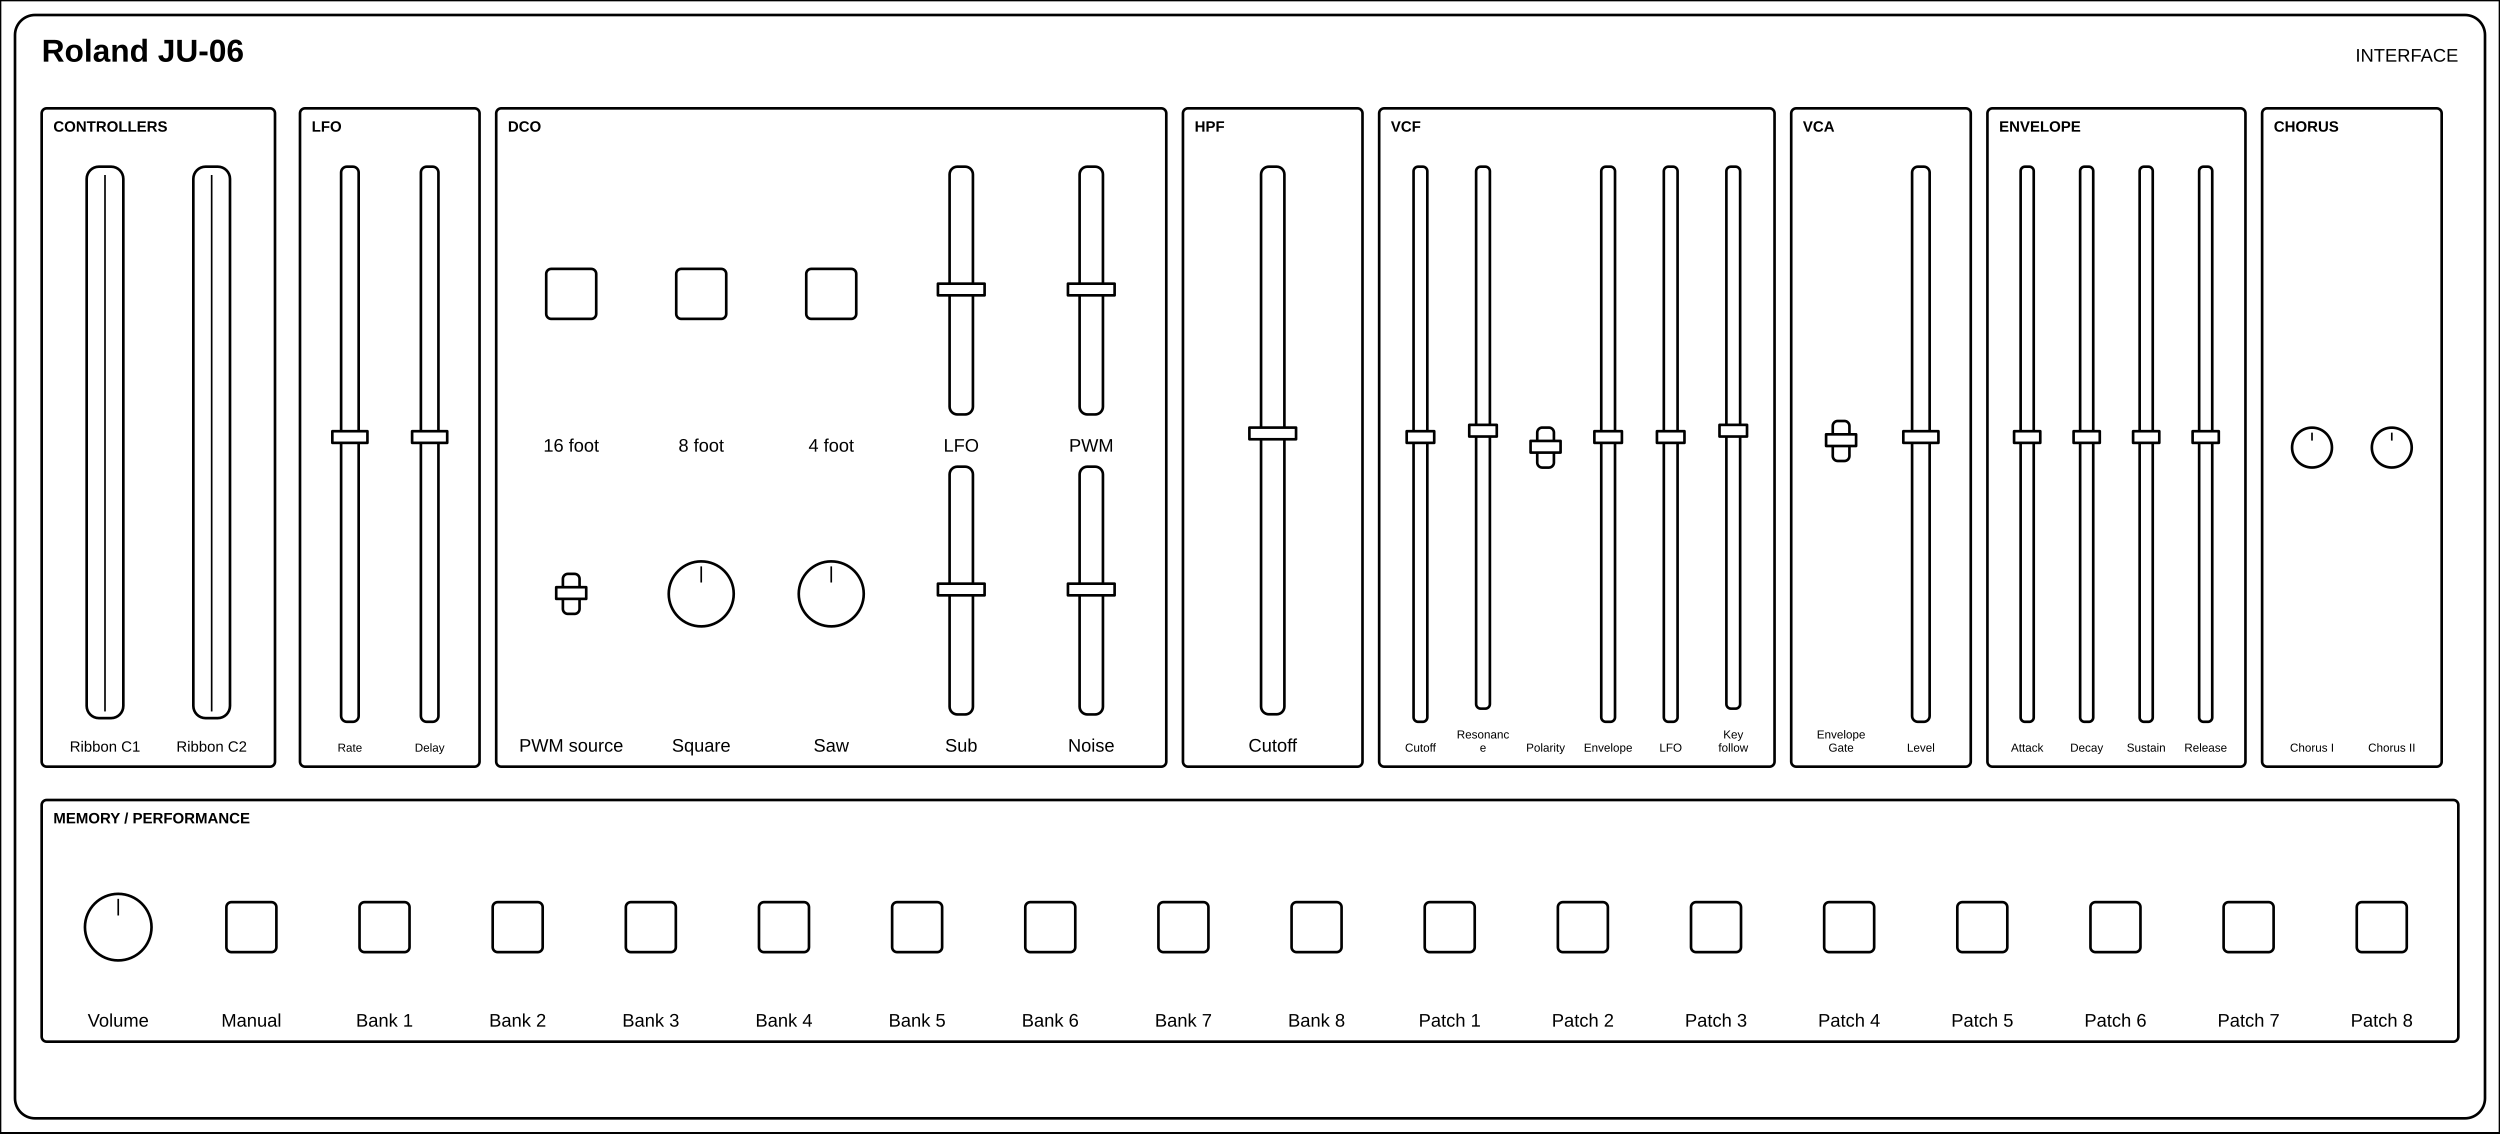
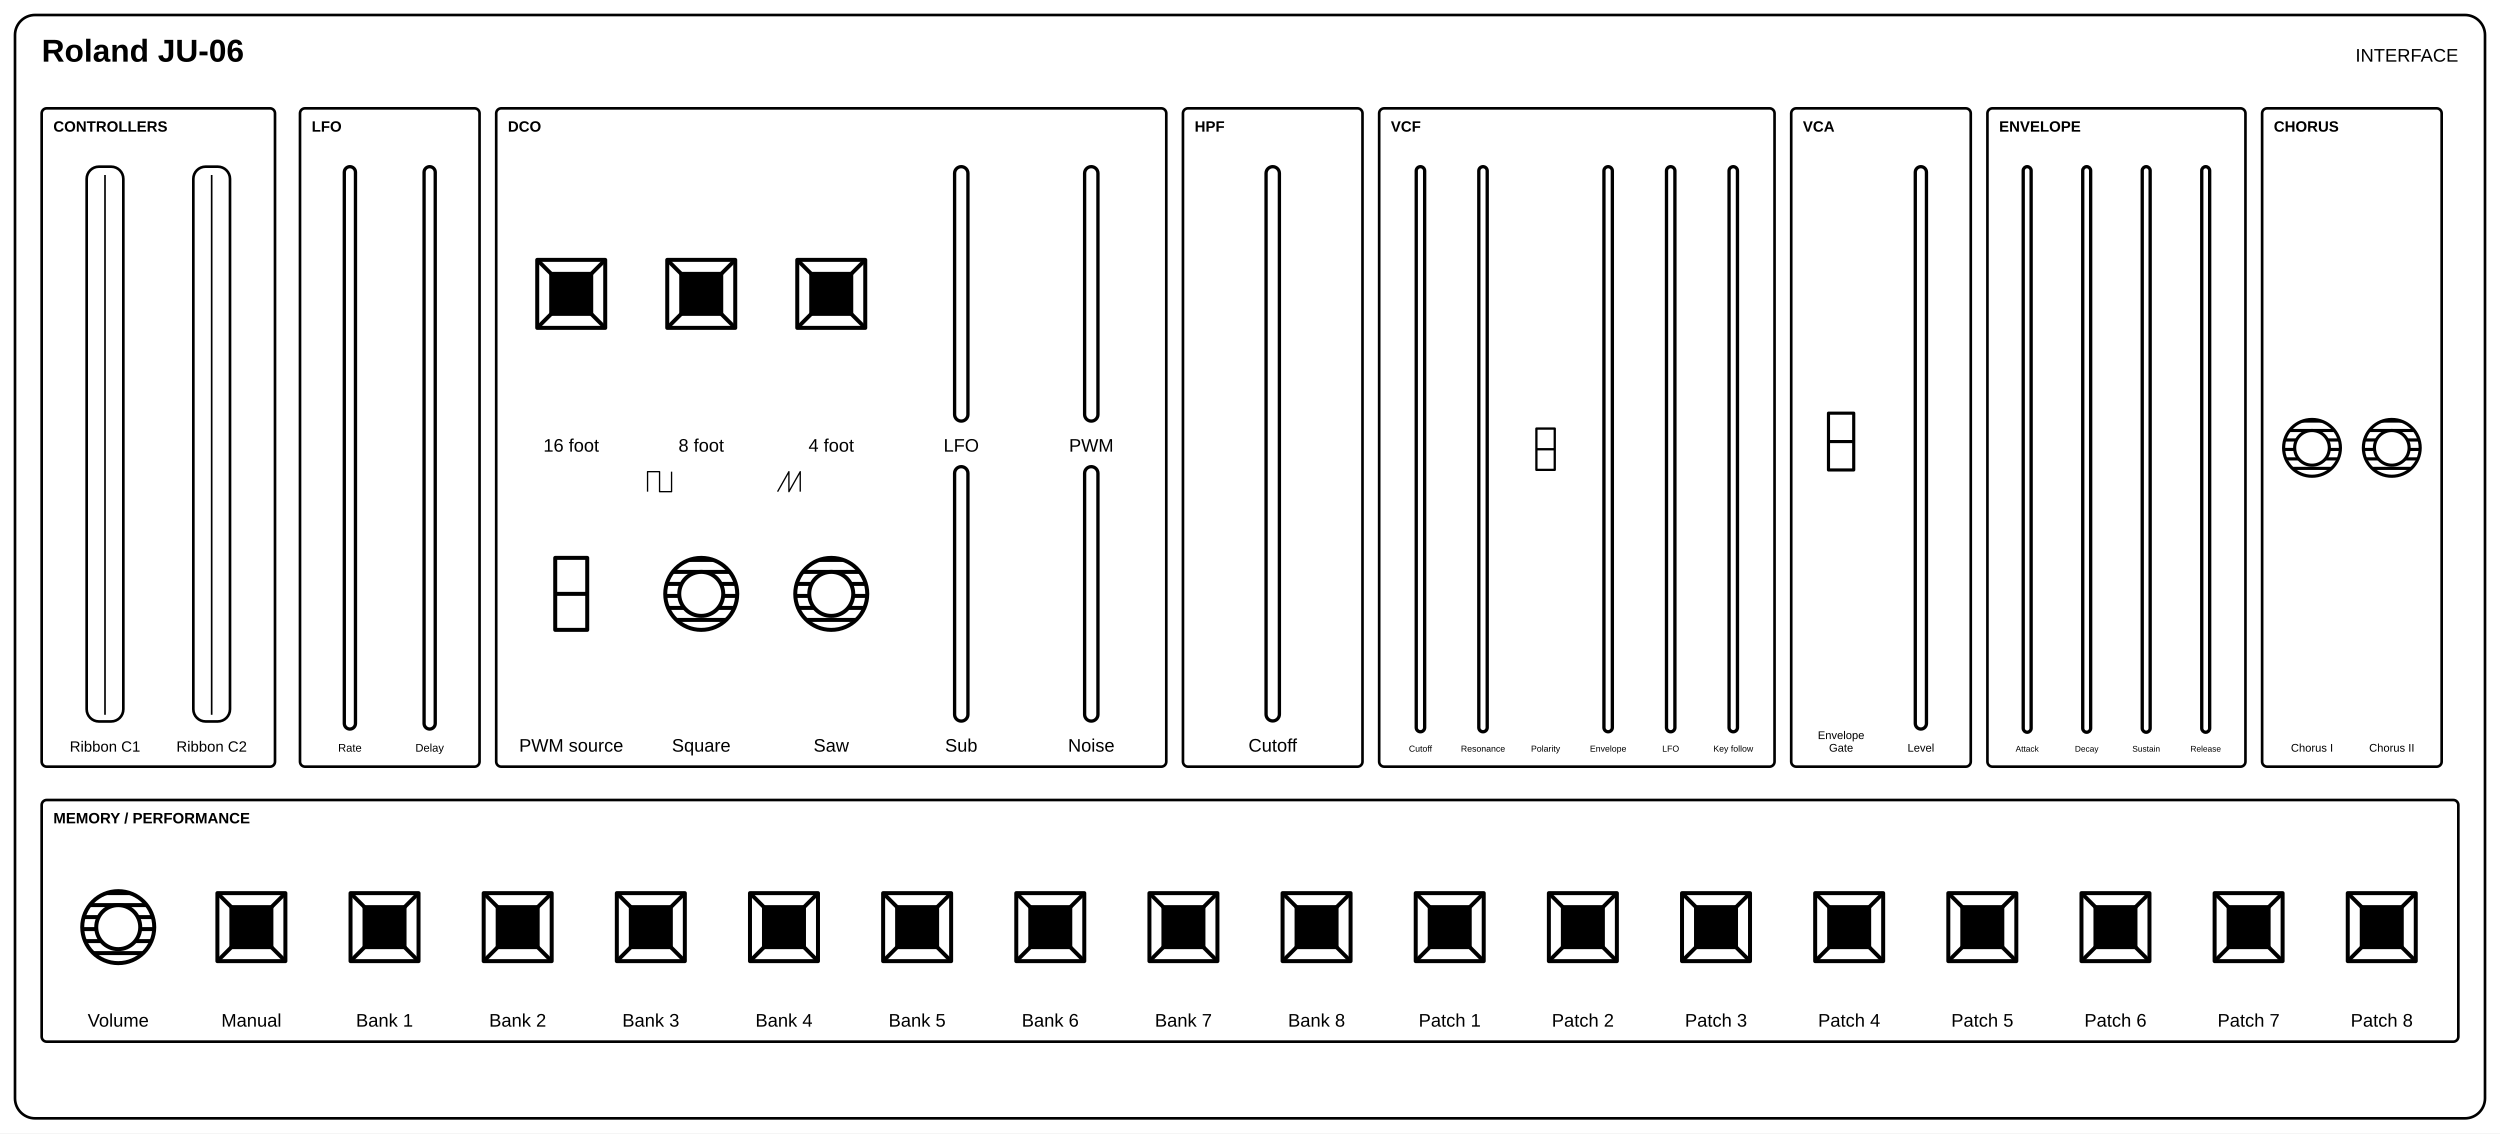
<svg xmlns="http://www.w3.org/2000/svg" viewBox="0 0 1500 680" role="img" aria-labelledby="title description">
+   <defs>
+     <pattern id="tactile-stripes" width="6" height="6" patternUnits="userSpaceOnUse">
+       <rect width="6" height="6" fill="#fff" />
+       <path d="M0 3H6" stroke="#000" stroke-width="2" />
+     </pattern>
+     <pattern id="tactile-dots" width="8" height="8" patternUnits="userSpaceOnUse">
+       <rect width="8" height="8" fill="#fff" />
+       <circle cx="2" cy="2" r="1.5" fill="#000" />
+       <circle cx="6" cy="6" r="1.5" fill="#000" />
+     </pattern>
+   </defs>
  <style>text{font-family:Arial,Helvetica,sans-serif;fill:#000;stroke:none}.line{fill:#fff;stroke:#000;stroke-width:1.6;stroke-linejoin:round;stroke-linecap:round}.thin{fill:none;stroke:#000;stroke-width:1;stroke-linejoin:round;stroke-linecap:round}</style>
-   <rect x="0" y="0" width="1500" height="680" class="line" fill="#fff" stroke="none" stroke-width="1.6" />
-   <rect x="9" y="9" width="1482" height="662" class="line" fill="#fff" stroke="#000" stroke-width="1.6" rx="12" />
+   <rect x="0" y="0" width="1500" height="680" fill="#fff" stroke="none" stroke-width="1.6" />
+   <rect x="9" y="9" width="1482" height="662" fill="#fff" stroke="#000" stroke-width="1.6" rx="12" />
  <text x="25" y="37" fill="#000" font-family="Arial,Helvetica,sans-serif" font-size="19" text-anchor="start" font-weight="bold">Roland JU-06</text>
  <text x="1475" y="37" fill="#000" font-family="Arial,Helvetica,sans-serif" font-size="11" text-anchor="end">INTERFACE</text>
-   <rect x="25" y="65" width="140" height="395" class="line" fill="#fff" stroke="#000" stroke-width="1.6" rx="3" />
+   <rect x="25" y="65" width="140" height="395" fill="#fff" stroke="#000" stroke-width="1.6" rx="3" />
  <text x="32" y="79" fill="#000" font-family="Arial,Helvetica,sans-serif" font-size="9" text-anchor="start" font-weight="bold">CONTROLLERS</text>
  <g id="controllers-ribbon-c1" data-kind="strip" aria-label="Ribbon C1">
-     <rect x="52" y="100" width="22" height="330.875" class="line" fill="#fff" stroke="#000" stroke-width="1.6" rx="7.333" />
-     <path d="M63 105L63 426.875" fill="none" stroke="#000" stroke-width="1" />
+     <rect x="52" y="100" width="22" height="332.875" fill="#fff" stroke="#000" stroke-width="1.6" rx="7.333" />
+     <path d="M63 105L63 428.875" fill="none" stroke="#000" stroke-width="1" />
    <text x="63" y="451" fill="#000" font-family="Arial,Helvetica,sans-serif" font-size="8.96" text-anchor="middle">Ribbon C1</text>
  </g>
  <g id="controllers-ribbon-c2" data-kind="strip" aria-label="Ribbon C2">
-     <rect x="116" y="100" width="22" height="330.875" class="line" fill="#fff" stroke="#000" stroke-width="1.6" rx="7.333" />
-     <path d="M127 105L127 426.875" fill="none" stroke="#000" stroke-width="1" />
+     <rect x="116" y="100" width="22" height="332.875" fill="#fff" stroke="#000" stroke-width="1.6" rx="7.333" />
+     <path d="M127 105L127 428.875" fill="none" stroke="#000" stroke-width="1" />
    <text x="127" y="451" fill="#000" font-family="Arial,Helvetica,sans-serif" font-size="8.96" text-anchor="middle">Ribbon C2</text>
  </g>
-   <rect x="180" y="65" width="107.727" height="395" class="line" fill="#fff" stroke="#000" stroke-width="1.6" rx="3" />
+   <rect x="180" y="65" width="107.727" height="395" fill="#fff" stroke="#000" stroke-width="1.6" rx="3" />
  <text x="187" y="79" fill="#000" font-family="Arial,Helvetica,sans-serif" font-size="9" text-anchor="start" font-weight="bold">LFO</text>
  <g id="lfo-rate" data-kind="fader" aria-label="Rate" data-control="lfo-rate-fader">
-     <rect x="204.667" y="100" width="10.53" height="333.09" class="line" fill="#fff" stroke="#000" stroke-width="1.6" rx="3.51" />
-     <rect x="199.402" y="258.723" width="21.06" height="7" class="line" fill="#000" stroke="#000" stroke-width="1.6" />
-     <text x="209.932" y="451" fill="#000" font-family="Arial,Helvetica,sans-serif" font-size="7" text-anchor="middle">Rate</text>
+     <rect data-symbol="fader" x="206.583" y="100.000" width="6.698" height="337.428" rx="3.349" fill="#fff" stroke="#000" stroke-width="2" />
+     <text x="209.932" y="451" fill="#000" font-family="Arial,Helvetica,sans-serif" font-size="6.701" text-anchor="middle">Rate</text>
  </g>
  <g id="lfo-delay" data-kind="fader" aria-label="Delay" data-control="lfo-delay-fader">
-     <rect x="252.53" y="100" width="10.53" height="333.09" class="line" fill="#fff" stroke="#000" stroke-width="1.6" rx="3.51" />
-     <rect x="247.265" y="258.723" width="21.06" height="7" class="line" fill="#000" stroke="#000" stroke-width="1.6" />
-     <text x="257.795" y="451" fill="#000" font-family="Arial,Helvetica,sans-serif" font-size="7" text-anchor="middle">Delay</text>
-   </g>
-   <rect x="297.727" y="65" width="402.045" height="395" class="line" fill="#fff" stroke="#000" stroke-width="1.6" rx="3" />
+     <rect data-symbol="fader" x="254.446" y="100.000" width="6.698" height="337.428" rx="3.349" fill="#fff" stroke="#000" stroke-width="2" />
+     <text x="257.795" y="451" fill="#000" font-family="Arial,Helvetica,sans-serif" font-size="6.701" text-anchor="middle">Delay</text>
+   </g>
+   <rect x="297.727" y="65" width="402.045" height="395" fill="#fff" stroke="#000" stroke-width="1.6" rx="3" />
  <text x="304.727" y="79" fill="#000" font-family="Arial,Helvetica,sans-serif" font-size="9" text-anchor="start" font-weight="bold">DCO</text>
  <g id="dco-16-foot" data-kind="button" aria-label="16 foot">
-     <rect x="327.732" y="161.329" width="30" height="30" class="line" fill="#fff" stroke="#000" stroke-width="1.6" rx="3" />
+     <svg data-symbol="button" x="318.732" y="152.329" width="48.000" height="48.000" viewBox="0 0 40 40">
+       <g fill="none" stroke="#000" stroke-width="2" stroke-linejoin="round">
+         <rect x="3" y="3" width="34" height="34" fill="#fff" />
+         <path d="M3 3L10 10M37 3L30 10M3 37L10 30M37 37L30 30" />
+         <rect x="10" y="10" width="20" height="20" fill="#000" />
+       </g>
+     </svg>
    <text x="342.732" y="271" fill="#000" font-family="Arial,Helvetica,sans-serif" font-size="10.921" text-anchor="middle">16 foot</text>
  </g>
  <g id="dco-8-foot" data-kind="button" aria-label="8 foot">
-     <rect x="405.741" y="161.329" width="30" height="30" class="line" fill="#fff" stroke="#000" stroke-width="1.6" rx="3" />
+     <svg data-symbol="button" x="396.741" y="152.329" width="48.000" height="48.000" viewBox="0 0 40 40">
+       <g fill="none" stroke="#000" stroke-width="2" stroke-linejoin="round">
+         <rect x="3" y="3" width="34" height="34" fill="#fff" />
+         <path d="M3 3L10 10M37 3L30 10M3 37L10 30M37 37L30 30" />
+         <rect x="10" y="10" width="20" height="20" fill="#000" />
+       </g>
+     </svg>
    <text x="420.741" y="271" fill="#000" font-family="Arial,Helvetica,sans-serif" font-size="10.921" text-anchor="middle">8 foot</text>
  </g>
  <g id="dco-4-foot" data-kind="button" aria-label="4 foot">
-     <rect x="483.75" y="161.329" width="30" height="30" class="line" fill="#fff" stroke="#000" stroke-width="1.6" rx="3" />
+     <svg data-symbol="button" x="474.750" y="152.329" width="48.000" height="48.000" viewBox="0 0 40 40">
+       <g fill="none" stroke="#000" stroke-width="2" stroke-linejoin="round">
+         <rect x="3" y="3" width="34" height="34" fill="#fff" />
+         <path d="M3 3L10 10M37 3L30 10M3 37L10 30M37 37L30 30" />
+         <rect x="10" y="10" width="20" height="20" fill="#000" />
+       </g>
+     </svg>
    <text x="498.75" y="271" fill="#000" font-family="Arial,Helvetica,sans-serif" font-size="10.921" text-anchor="middle">4 foot</text>
  </g>
  <g id="dco-lfo" data-kind="fader" aria-label="LFO" data-control="dco-lfo-fader">
-     <rect x="569.759" y="100" width="14" height="148.659" class="line" fill="#fff" stroke="#000" stroke-width="1.6" rx="4.667" />
-     <rect x="562.759" y="170.196" width="28" height="7" class="line" fill="#000" stroke="#000" stroke-width="1.6" />
+     <rect data-symbol="fader" x="572.759" y="100.000" width="8.000" height="152.659" rx="4.000" fill="#fff" stroke="#000" stroke-width="2" />
    <text x="576.759" y="271" fill="#000" font-family="Arial,Helvetica,sans-serif" font-size="10.921" text-anchor="middle">LFO</text>
  </g>
  <g id="dco-pwm" data-kind="fader" aria-label="PWM" data-control="dco-pwm-fader">
-     <rect x="647.768" y="100" width="14" height="148.659" class="line" fill="#fff" stroke="#000" stroke-width="1.6" rx="4.667" />
-     <rect x="640.768" y="170.196" width="28" height="7" class="line" fill="#000" stroke="#000" stroke-width="1.6" />
+     <rect data-symbol="fader" x="650.768" y="100.000" width="8.000" height="152.659" rx="4.000" fill="#fff" stroke="#000" stroke-width="2" />
    <text x="654.768" y="271" fill="#000" font-family="Arial,Helvetica,sans-serif" font-size="10.921" text-anchor="middle">PWM</text>
  </g>
  <g id="dco-pwm-source" data-kind="switch" aria-label="PWM source" data-control="dco-pwm-source-switch">
-     <rect x="337.732" y="344.329" width="10" height="24" class="line" fill="#fff" stroke="#000" stroke-width="1.6" rx="3" />
-     <rect x="333.732" y="352.329" width="18" height="7" class="line" fill="#fff" stroke="#000" stroke-width="1.6" />
+     <svg data-symbol="switch" x="318.732" y="332.329" width="48.000" height="48.000" viewBox="0 0 40 40">
+       <g fill="none" stroke="#000" stroke-width="2" stroke-linejoin="round">
+         <rect x="12" y="2" width="16" height="36" fill="#fff" />
+         <path d="M12 20H28" />
+       </g>
+     </svg>
    <text x="342.732" y="451" fill="#000" font-family="Arial,Helvetica,sans-serif" font-size="10.921" text-anchor="middle">PWM source</text>
  </g>
  <g id="dco-square" data-kind="knob" aria-label="Square">
-     <circle cx="420.741" cy="356.329" r="19.502" class="line" fill="#fff" stroke="#000" stroke-width="1.6" />
-     <path d="M420.741 339.827L420.741 349.504" fill="none" stroke="#000" stroke-width="1" />
+     <svg data-symbol="knob" x="396.741" y="332.329" width="48.000" height="48.000" viewBox="0 0 40 40">
+       <g fill="none" stroke="#000" stroke-width="2" stroke-linejoin="round">
+         <circle cx="20" cy="20" r="18" fill="url(#tactile-stripes)" />
+         <circle cx="20" cy="20" r="11" fill="#fff" />
+       </g>
+     </svg>
    <text x="420.741" y="451" fill="#000" font-family="Arial,Helvetica,sans-serif" font-size="10.921" text-anchor="middle">Square</text>
+     <svg data-symbol="wave-square" x="387.736" y="281.000" width="16.000" height="16.000" viewBox="0 0 40 40">
+       <g fill="none" stroke="#000" stroke-width="2" stroke-linejoin="round">
+         <path d="M2 35V5H20V35H38V5" />
+       </g>
+     </svg>
  </g>
  <g id="dco-saw" data-kind="knob" aria-label="Saw">
-     <circle cx="498.75" cy="356.329" r="19.502" class="line" fill="#fff" stroke="#000" stroke-width="1.6" />
-     <path d="M498.75 339.827L498.75 349.504" fill="none" stroke="#000" stroke-width="1" />
+     <svg data-symbol="knob" x="474.750" y="332.329" width="48.000" height="48.000" viewBox="0 0 40 40">
+       <g fill="none" stroke="#000" stroke-width="2" stroke-linejoin="round">
+         <circle cx="20" cy="20" r="18" fill="url(#tactile-stripes)" />
+         <circle cx="20" cy="20" r="11" fill="#fff" />
+       </g>
+     </svg>
    <text x="498.75" y="451" fill="#000" font-family="Arial,Helvetica,sans-serif" font-size="10.921" text-anchor="middle">Saw</text>
+     <svg data-symbol="wave-saw" x="465.745" y="281.000" width="16.000" height="16.000" viewBox="0 0 40 40">
+       <g fill="none" stroke="#000" stroke-width="2" stroke-linejoin="round">
+         <path d="M2 35L19 5V35L36 5V35" />
+       </g>
+     </svg>
  </g>
  <g id="dco-sub" data-kind="fader" aria-label="Sub" data-control="dco-sub-fader">
-     <rect x="569.759" y="280" width="14" height="148.659" class="line" fill="#fff" stroke="#000" stroke-width="1.6" rx="4.667" />
-     <rect x="562.759" y="350.196" width="28" height="7" class="line" fill="#000" stroke="#000" stroke-width="1.6" />
+     <rect data-symbol="fader" x="572.759" y="280.000" width="8.000" height="152.659" rx="4.000" fill="#fff" stroke="#000" stroke-width="2" />
    <text x="576.759" y="451" fill="#000" font-family="Arial,Helvetica,sans-serif" font-size="10.921" text-anchor="middle">Sub</text>
  </g>
  <g id="dco-noise" data-kind="fader" aria-label="Noise" data-control="dco-noise-fader">
-     <rect x="647.768" y="280" width="14" height="148.659" class="line" fill="#fff" stroke="#000" stroke-width="1.6" rx="4.667" />
-     <rect x="640.768" y="350.196" width="28" height="7" class="line" fill="#000" stroke="#000" stroke-width="1.6" />
+     <rect data-symbol="fader" x="650.768" y="280.000" width="8.000" height="152.659" rx="4.000" fill="#fff" stroke="#000" stroke-width="2" />
    <text x="654.768" y="451" fill="#000" font-family="Arial,Helvetica,sans-serif" font-size="10.921" text-anchor="middle">Noise</text>
  </g>
-   <rect x="709.773" y="65" width="107.727" height="395" class="line" fill="#fff" stroke="#000" stroke-width="1.6" rx="3" />
+   <rect x="709.773" y="65" width="107.727" height="395" fill="#fff" stroke="#000" stroke-width="1.6" rx="3" />
  <text x="716.773" y="79" fill="#000" font-family="Arial,Helvetica,sans-serif" font-size="9" text-anchor="start" font-weight="bold">HPF</text>
  <g id="hpf-cutoff" data-kind="fader" aria-label="Cutoff" data-control="hpf-cutoff-fader">
-     <rect x="756.636" y="100" width="14" height="328.57" class="line" fill="#fff" stroke="#000" stroke-width="1.6" rx="4.667" />
-     <rect x="749.636" y="256.554" width="28" height="7" class="line" fill="#000" stroke="#000" stroke-width="1.6" />
+     <rect data-symbol="fader" x="759.636" y="100.000" width="8.000" height="332.570" rx="4.000" fill="#fff" stroke="#000" stroke-width="2" />
    <text x="763.636" y="451" fill="#000" font-family="Arial,Helvetica,sans-serif" font-size="11" text-anchor="middle">Cutoff</text>
  </g>
-   <rect x="827.5" y="65" width="237.227" height="395" class="line" fill="#fff" stroke="#000" stroke-width="1.6" rx="3" />
+   <rect x="827.5" y="65" width="237.227" height="395" fill="#fff" stroke="#000" stroke-width="1.6" rx="3" />
  <text x="834.5" y="79" fill="#000" font-family="Arial,Helvetica,sans-serif" font-size="9" text-anchor="start" font-weight="bold">VCF</text>
  <g id="vcf-cutoff" data-kind="fader" aria-label="Cutoff" data-control="vcf-cutoff-fader">
-     <rect x="848.14" y="100" width="8.258" height="333.09" class="line" fill="#fff" stroke="#000" stroke-width="1.6" rx="2.753" />
-     <rect x="844.011" y="258.723" width="16.517" height="7" class="line" fill="#000" stroke="#000" stroke-width="1.6" />
-     <text x="852.269" y="451" fill="#000" font-family="Arial,Helvetica,sans-serif" font-size="7" text-anchor="middle">Cutoff</text>
+     <rect data-symbol="fader" x="849.746" y="100.000" width="5.046" height="339.062" rx="2.523" fill="#fff" stroke="#000" stroke-width="2" />
+     <text x="852.269" y="451" fill="#000" font-family="Arial,Helvetica,sans-serif" font-size="5.255" text-anchor="middle">Cutoff</text>
  </g>
  <g id="vcf-resonance" data-kind="fader" aria-label="Resonance" data-control="vcf-resonance-fader">
-     <rect x="885.678" y="100" width="8.258" height="325.18" class="line" fill="#fff" stroke="#000" stroke-width="1.6" rx="2.753" />
-     <rect x="881.548" y="254.926" width="16.517" height="7" class="line" fill="#000" stroke="#000" stroke-width="1.6" />
-     <text x="889.807" y="443.09" fill="#000" font-family="Arial,Helvetica,sans-serif" font-size="7" text-anchor="middle">Resonanc</text>
-     <text x="889.807" y="451" fill="#000" font-family="Arial,Helvetica,sans-serif" font-size="7" text-anchor="middle">e</text>
+     <rect data-symbol="fader" x="887.284" y="100.000" width="5.046" height="339.062" rx="2.523" fill="#fff" stroke="#000" stroke-width="2" />
+     <text x="889.807" y="451" fill="#000" font-family="Arial,Helvetica,sans-serif" font-size="5.255" text-anchor="middle">Resonance</text>
  </g>
  <g id="vcf-polarity" data-kind="switch" aria-label="Polarity" data-control="vcf-polarity-switch">
-     <rect x="922.345" y="256.545" width="10" height="24" class="line" fill="#fff" stroke="#000" stroke-width="1.6" rx="3" />
-     <rect x="918.345" y="264.545" width="18" height="7" class="line" fill="#fff" stroke="#000" stroke-width="1.6" />
-     <text x="927.345" y="451" fill="#000" font-family="Arial,Helvetica,sans-serif" font-size="7" text-anchor="middle">Polarity</text>
+     <svg data-symbol="switch" x="913.576" y="255.762" width="27.538" height="27.538" viewBox="0 0 40 40">
+       <g fill="none" stroke="#000" stroke-width="2" stroke-linejoin="round">
+         <rect x="12" y="2" width="16" height="36" fill="#fff" />
+         <path d="M12 20H28" />
+       </g>
+     </svg>
+     <text x="927.345" y="451" fill="#000" font-family="Arial,Helvetica,sans-serif" font-size="5.255" text-anchor="middle">Polarity</text>
  </g>
  <g id="vcf-envelope" data-kind="fader" aria-label="Envelope" data-control="vcf-envelope-fader">
-     <rect x="960.753" y="100" width="8.258" height="333.09" class="line" fill="#fff" stroke="#000" stroke-width="1.6" rx="2.753" />
-     <rect x="956.624" y="258.723" width="16.517" height="7" class="line" fill="#000" stroke="#000" stroke-width="1.6" />
-     <text x="964.883" y="451" fill="#000" font-family="Arial,Helvetica,sans-serif" font-size="7" text-anchor="middle">Envelope</text>
+     <rect data-symbol="fader" x="962.360" y="100.000" width="5.046" height="339.062" rx="2.523" fill="#fff" stroke="#000" stroke-width="2" />
+     <text x="964.883" y="451" fill="#000" font-family="Arial,Helvetica,sans-serif" font-size="5.255" text-anchor="middle">Envelope</text>
  </g>
  <g id="vcf-lfo" data-kind="fader" aria-label="LFO" data-control="vcf-lfo-fader">
-     <rect x="998.291" y="100" width="8.258" height="333.09" class="line" fill="#fff" stroke="#000" stroke-width="1.6" rx="2.753" />
-     <rect x="994.162" y="258.723" width="16.517" height="7" class="line" fill="#000" stroke="#000" stroke-width="1.6" />
-     <text x="1002.42" y="451" fill="#000" font-family="Arial,Helvetica,sans-serif" font-size="7" text-anchor="middle">LFO</text>
+     <rect data-symbol="fader" x="999.897" y="100.000" width="5.046" height="339.062" rx="2.523" fill="#fff" stroke="#000" stroke-width="2" />
+     <text x="1002.42" y="451" fill="#000" font-family="Arial,Helvetica,sans-serif" font-size="5.255" text-anchor="middle">LFO</text>
  </g>
  <g id="vcf-key-follow" data-kind="fader" aria-label="Key follow" data-control="vcf-key-follow-fader">
-     <rect x="1035.829" y="100" width="8.258" height="325.18" class="line" fill="#fff" stroke="#000" stroke-width="1.6" rx="2.753" />
-     <rect x="1031.7" y="254.926" width="16.517" height="7" class="line" fill="#000" stroke="#000" stroke-width="1.6" />
-     <text x="1039.958" y="443.09" fill="#000" font-family="Arial,Helvetica,sans-serif" font-size="7" text-anchor="middle">Key</text>
-     <text x="1039.958" y="451" fill="#000" font-family="Arial,Helvetica,sans-serif" font-size="7" text-anchor="middle">follow</text>
-   </g>
-   <rect x="1074.727" y="65" width="107.727" height="395" class="line" fill="#fff" stroke="#000" stroke-width="1.6" rx="3" />
+     <rect data-symbol="fader" x="1037.435" y="100.000" width="5.046" height="339.062" rx="2.523" fill="#fff" stroke="#000" stroke-width="2" />
+     <text x="1039.958" y="451" fill="#000" font-family="Arial,Helvetica,sans-serif" font-size="5.255" text-anchor="middle">Key follow</text>
+   </g>
+   <rect x="1074.727" y="65" width="107.727" height="395" fill="#fff" stroke="#000" stroke-width="1.6" rx="3" />
  <text x="1081.727" y="79" fill="#000" font-family="Arial,Helvetica,sans-serif" font-size="9" text-anchor="start" font-weight="bold">VCA</text>
  <g id="vca-envelope-gate" data-kind="switch" aria-label="Envelope Gate" data-control="vca-envelope-gate-switch">
-     <rect x="1099.659" y="252.59" width="10" height="24" class="line" fill="#fff" stroke="#000" stroke-width="1.6" rx="3" />
-     <rect x="1095.659" y="260.59" width="18" height="7" class="line" fill="#fff" stroke="#000" stroke-width="1.6" />
-     <text x="1104.659" y="443.09" fill="#000" font-family="Arial,Helvetica,sans-serif" font-size="7" text-anchor="middle">Envelope</text>
-     <text x="1104.659" y="451" fill="#000" font-family="Arial,Helvetica,sans-serif" font-size="7" text-anchor="middle">Gate</text>
+     <svg data-symbol="switch" x="1085.727" y="245.996" width="37.864" height="37.864" viewBox="0 0 40 40">
+       <g fill="none" stroke="#000" stroke-width="2" stroke-linejoin="round">
+         <rect x="12" y="2" width="16" height="36" fill="#fff" />
+         <path d="M12 20H28" />
+       </g>
+     </svg>
+     <text x="1104.659" y="443.428" fill="#000" font-family="Arial,Helvetica,sans-serif" font-size="6.701" text-anchor="middle">Envelope</text>
+     <text x="1104.659" y="451" fill="#000" font-family="Arial,Helvetica,sans-serif" font-size="6.701" text-anchor="middle">Gate</text>
  </g>
  <g id="vca-level" data-kind="fader" aria-label="Level" data-control="vca-level-fader">
-     <rect x="1147.258" y="100" width="10.53" height="333.09" class="line" fill="#fff" stroke="#000" stroke-width="1.6" rx="3.51" />
-     <rect x="1141.993" y="258.723" width="21.06" height="7" class="line" fill="#000" stroke="#000" stroke-width="1.6" />
-     <text x="1152.523" y="451" fill="#000" font-family="Arial,Helvetica,sans-serif" font-size="7" text-anchor="middle">Level</text>
-   </g>
-   <rect x="1192.455" y="65" width="154.818" height="395" class="line" fill="#fff" stroke="#000" stroke-width="1.6" rx="3" />
+     <rect data-symbol="fader" x="1149.174" y="100.000" width="6.698" height="337.428" rx="3.349" fill="#fff" stroke="#000" stroke-width="2" />
+     <text x="1152.523" y="451" fill="#000" font-family="Arial,Helvetica,sans-serif" font-size="6.701" text-anchor="middle">Level</text>
+   </g>
+   <rect x="1192.455" y="65" width="154.818" height="395" fill="#fff" stroke="#000" stroke-width="1.6" rx="3" />
  <text x="1199.455" y="79" fill="#000" font-family="Arial,Helvetica,sans-serif" font-size="9" text-anchor="start" font-weight="bold">ENVELOPE</text>
  <g id="envelope-attack" data-kind="fader" aria-label="Attack" data-control="envelope-attack-fader">
-     <rect x="1212.379" y="100" width="7.855" height="333.09" class="line" fill="#fff" stroke="#000" stroke-width="1.6" rx="2.618" />
-     <rect x="1208.452" y="258.723" width="15.71" height="7" class="line" fill="#000" stroke="#000" stroke-width="1.6" />
-     <text x="1216.307" y="451" fill="#000" font-family="Arial,Helvetica,sans-serif" font-size="7" text-anchor="middle">Attack</text>
+     <rect data-symbol="fader" x="1213.930" y="100.000" width="4.753" height="339.350" rx="2.376" fill="#fff" stroke="#000" stroke-width="2" />
+     <text x="1216.307" y="451" fill="#000" font-family="Arial,Helvetica,sans-serif" font-size="5" text-anchor="middle">Attack</text>
  </g>
  <g id="envelope-decay" data-kind="fader" aria-label="Decay" data-control="envelope-decay-fader">
-     <rect x="1248.084" y="100" width="7.855" height="333.09" class="line" fill="#fff" stroke="#000" stroke-width="1.6" rx="2.618" />
-     <rect x="1244.156" y="258.723" width="15.71" height="7" class="line" fill="#000" stroke="#000" stroke-width="1.6" />
-     <text x="1252.011" y="451" fill="#000" font-family="Arial,Helvetica,sans-serif" font-size="7" text-anchor="middle">Decay</text>
+     <rect data-symbol="fader" x="1249.635" y="100.000" width="4.753" height="339.350" rx="2.376" fill="#fff" stroke="#000" stroke-width="2" />
+     <text x="1252.011" y="451" fill="#000" font-family="Arial,Helvetica,sans-serif" font-size="5" text-anchor="middle">Decay</text>
  </g>
  <g id="envelope-sustain" data-kind="fader" aria-label="Sustain" data-control="envelope-sustain-fader">
-     <rect x="1283.788" y="100" width="7.855" height="333.09" class="line" fill="#fff" stroke="#000" stroke-width="1.6" rx="2.618" />
-     <rect x="1279.861" y="258.723" width="15.71" height="7" class="line" fill="#000" stroke="#000" stroke-width="1.6" />
-     <text x="1287.716" y="451" fill="#000" font-family="Arial,Helvetica,sans-serif" font-size="7" text-anchor="middle">Sustain</text>
+     <rect data-symbol="fader" x="1285.340" y="100.000" width="4.753" height="339.350" rx="2.376" fill="#fff" stroke="#000" stroke-width="2" />
+     <text x="1287.716" y="451" fill="#000" font-family="Arial,Helvetica,sans-serif" font-size="5" text-anchor="middle">Sustain</text>
  </g>
  <g id="envelope-release" data-kind="fader" aria-label="Release" data-control="envelope-release-fader">
-     <rect x="1319.493" y="100" width="7.855" height="333.09" class="line" fill="#fff" stroke="#000" stroke-width="1.6" rx="2.618" />
-     <rect x="1315.565" y="258.723" width="15.71" height="7" class="line" fill="#000" stroke="#000" stroke-width="1.6" />
-     <text x="1323.42" y="451" fill="#000" font-family="Arial,Helvetica,sans-serif" font-size="7" text-anchor="middle">Release</text>
-   </g>
-   <rect x="1357.273" y="65" width="107.727" height="395" class="line" fill="#fff" stroke="#000" stroke-width="1.6" rx="3" />
+     <rect data-symbol="fader" x="1321.044" y="100.000" width="4.753" height="339.350" rx="2.376" fill="#fff" stroke="#000" stroke-width="2" />
+     <text x="1323.42" y="451" fill="#000" font-family="Arial,Helvetica,sans-serif" font-size="5" text-anchor="middle">Release</text>
+   </g>
+   <rect x="1357.273" y="65" width="107.727" height="395" fill="#fff" stroke="#000" stroke-width="1.6" rx="3" />
  <text x="1364.273" y="79" fill="#000" font-family="Arial,Helvetica,sans-serif" font-size="9" text-anchor="start" font-weight="bold">CHORUS</text>
  <g id="chorus-chorus-i" data-kind="knob" aria-label="Chorus I">
-     <circle cx="1387.205" cy="268.545" r="11.966" class="line" fill="#fff" stroke="#000" stroke-width="1.6" />
-     <path d="M1387.205 259.579L1387.205 264.357" fill="none" stroke="#000" stroke-width="1" />
-     <text x="1387.205" y="451" fill="#000" font-family="Arial,Helvetica,sans-serif" font-size="7" text-anchor="middle">Chorus I</text>
+     <svg data-symbol="knob" x="1368.273" y="249.782" width="37.864" height="37.864" viewBox="0 0 40 40">
+       <g fill="none" stroke="#000" stroke-width="2" stroke-linejoin="round">
+         <circle cx="20" cy="20" r="18" fill="url(#tactile-stripes)" />
+         <circle cx="20" cy="20" r="11" fill="#fff" />
+       </g>
+     </svg>
+     <text x="1387.205" y="451" fill="#000" font-family="Arial,Helvetica,sans-serif" font-size="6.701" text-anchor="middle">Chorus I</text>
  </g>
  <g id="chorus-chorus-ii" data-kind="knob" aria-label="Chorus II">
-     <circle cx="1435.068" cy="268.545" r="11.966" class="line" fill="#fff" stroke="#000" stroke-width="1.6" />
-     <path d="M1435.068 259.579L1435.068 264.357" fill="none" stroke="#000" stroke-width="1" />
-     <text x="1435.068" y="451" fill="#000" font-family="Arial,Helvetica,sans-serif" font-size="7" text-anchor="middle">Chorus II</text>
-   </g>
-   <rect x="25" y="480" width="1450" height="145" class="line" fill="#fff" stroke="#000" stroke-width="1.6" rx="3" />
+     <svg data-symbol="knob" x="1416.136" y="249.782" width="37.864" height="37.864" viewBox="0 0 40 40">
+       <g fill="none" stroke="#000" stroke-width="2" stroke-linejoin="round">
+         <circle cx="20" cy="20" r="18" fill="url(#tactile-stripes)" />
+         <circle cx="20" cy="20" r="11" fill="#fff" />
+       </g>
+     </svg>
+     <text x="1435.068" y="451" fill="#000" font-family="Arial,Helvetica,sans-serif" font-size="6.701" text-anchor="middle">Chorus II</text>
+   </g>
+   <rect x="25" y="480" width="1450" height="145" fill="#fff" stroke="#000" stroke-width="1.6" rx="3" />
  <text x="32" y="494" fill="#000" font-family="Arial,Helvetica,sans-serif" font-size="9" text-anchor="start" font-weight="bold">MEMORY / PERFORMANCE</text>
  <g id="memory-performance-volume" data-kind="knob" aria-label="Volume">
-     <circle cx="70.944" cy="556.285" r="19.972" class="line" fill="#fff" stroke="#000" stroke-width="1.6" />
-     <path d="M70.944 539.313L70.944 549.295" fill="none" stroke="#000" stroke-width="1" />
+     <svg data-symbol="knob" x="46.944" y="532.285" width="48.000" height="48.000" viewBox="0 0 40 40">
+       <g fill="none" stroke="#000" stroke-width="2" stroke-linejoin="round">
+         <circle cx="20" cy="20" r="18" fill="url(#tactile-stripes)" />
+         <circle cx="20" cy="20" r="11" fill="#fff" />
+       </g>
+     </svg>
    <text x="70.944" y="616" fill="#000" font-family="Arial,Helvetica,sans-serif" font-size="11" text-anchor="middle">Volume</text>
  </g>
  <g id="memory-performance-manual" data-kind="button" aria-label="Manual">
-     <rect x="135.833" y="541.285" width="30" height="30" class="line" fill="#fff" stroke="#000" stroke-width="1.6" rx="3" />
+     <svg data-symbol="button" x="126.833" y="532.285" width="48.000" height="48.000" viewBox="0 0 40 40">
+       <g fill="none" stroke="#000" stroke-width="2" stroke-linejoin="round">
+         <rect x="3" y="3" width="34" height="34" fill="#fff" />
+         <path d="M3 3L10 10M37 3L30 10M3 37L10 30M37 37L30 30" />
+         <rect x="10" y="10" width="20" height="20" fill="#000" />
+       </g>
+     </svg>
    <text x="150.833" y="616" fill="#000" font-family="Arial,Helvetica,sans-serif" font-size="11" text-anchor="middle">Manual</text>
  </g>
  <g id="memory-performance-bank-1" data-kind="button" aria-label="Bank 1">
-     <rect x="215.722" y="541.285" width="30" height="30" class="line" fill="#fff" stroke="#000" stroke-width="1.6" rx="3" />
+     <svg data-symbol="button" x="206.722" y="532.285" width="48.000" height="48.000" viewBox="0 0 40 40">
+       <g fill="none" stroke="#000" stroke-width="2" stroke-linejoin="round">
+         <rect x="3" y="3" width="34" height="34" fill="#fff" />
+         <path d="M3 3L10 10M37 3L30 10M3 37L10 30M37 37L30 30" />
+         <rect x="10" y="10" width="20" height="20" fill="#000" />
+       </g>
+     </svg>
    <text x="230.722" y="616" fill="#000" font-family="Arial,Helvetica,sans-serif" font-size="11" text-anchor="middle">Bank 1</text>
  </g>
  <g id="memory-performance-bank-2" data-kind="button" aria-label="Bank 2">
-     <rect x="295.611" y="541.285" width="30" height="30" class="line" fill="#fff" stroke="#000" stroke-width="1.6" rx="3" />
+     <svg data-symbol="button" x="286.611" y="532.285" width="48.000" height="48.000" viewBox="0 0 40 40">
+       <g fill="none" stroke="#000" stroke-width="2" stroke-linejoin="round">
+         <rect x="3" y="3" width="34" height="34" fill="#fff" />
+         <path d="M3 3L10 10M37 3L30 10M3 37L10 30M37 37L30 30" />
+         <rect x="10" y="10" width="20" height="20" fill="#000" />
+       </g>
+     </svg>
    <text x="310.611" y="616" fill="#000" font-family="Arial,Helvetica,sans-serif" font-size="11" text-anchor="middle">Bank 2</text>
  </g>
  <g id="memory-performance-bank-3" data-kind="button" aria-label="Bank 3">
-     <rect x="375.5" y="541.285" width="30" height="30" class="line" fill="#fff" stroke="#000" stroke-width="1.6" rx="3" />
+     <svg data-symbol="button" x="366.500" y="532.285" width="48.000" height="48.000" viewBox="0 0 40 40">
+       <g fill="none" stroke="#000" stroke-width="2" stroke-linejoin="round">
+         <rect x="3" y="3" width="34" height="34" fill="#fff" />
+         <path d="M3 3L10 10M37 3L30 10M3 37L10 30M37 37L30 30" />
+         <rect x="10" y="10" width="20" height="20" fill="#000" />
+       </g>
+     </svg>
    <text x="390.5" y="616" fill="#000" font-family="Arial,Helvetica,sans-serif" font-size="11" text-anchor="middle">Bank 3</text>
  </g>
  <g id="memory-performance-bank-4" data-kind="button" aria-label="Bank 4">
-     <rect x="455.389" y="541.285" width="30" height="30" class="line" fill="#fff" stroke="#000" stroke-width="1.6" rx="3" />
+     <svg data-symbol="button" x="446.389" y="532.285" width="48.000" height="48.000" viewBox="0 0 40 40">
+       <g fill="none" stroke="#000" stroke-width="2" stroke-linejoin="round">
+         <rect x="3" y="3" width="34" height="34" fill="#fff" />
+         <path d="M3 3L10 10M37 3L30 10M3 37L10 30M37 37L30 30" />
+         <rect x="10" y="10" width="20" height="20" fill="#000" />
+       </g>
+     </svg>
    <text x="470.389" y="616" fill="#000" font-family="Arial,Helvetica,sans-serif" font-size="11" text-anchor="middle">Bank 4</text>
  </g>
  <g id="memory-performance-bank-5" data-kind="button" aria-label="Bank 5">
-     <rect x="535.278" y="541.285" width="30" height="30" class="line" fill="#fff" stroke="#000" stroke-width="1.6" rx="3" />
+     <svg data-symbol="button" x="526.278" y="532.285" width="48.000" height="48.000" viewBox="0 0 40 40">
+       <g fill="none" stroke="#000" stroke-width="2" stroke-linejoin="round">
+         <rect x="3" y="3" width="34" height="34" fill="#fff" />
+         <path d="M3 3L10 10M37 3L30 10M3 37L10 30M37 37L30 30" />
+         <rect x="10" y="10" width="20" height="20" fill="#000" />
+       </g>
+     </svg>
    <text x="550.278" y="616" fill="#000" font-family="Arial,Helvetica,sans-serif" font-size="11" text-anchor="middle">Bank 5</text>
  </g>
  <g id="memory-performance-bank-6" data-kind="button" aria-label="Bank 6">
-     <rect x="615.167" y="541.285" width="30" height="30" class="line" fill="#fff" stroke="#000" stroke-width="1.6" rx="3" />
+     <svg data-symbol="button" x="606.167" y="532.285" width="48.000" height="48.000" viewBox="0 0 40 40">
+       <g fill="none" stroke="#000" stroke-width="2" stroke-linejoin="round">
+         <rect x="3" y="3" width="34" height="34" fill="#fff" />
+         <path d="M3 3L10 10M37 3L30 10M3 37L10 30M37 37L30 30" />
+         <rect x="10" y="10" width="20" height="20" fill="#000" />
+       </g>
+     </svg>
    <text x="630.167" y="616" fill="#000" font-family="Arial,Helvetica,sans-serif" font-size="11" text-anchor="middle">Bank 6</text>
  </g>
  <g id="memory-performance-bank-7" data-kind="button" aria-label="Bank 7">
-     <rect x="695.056" y="541.285" width="30" height="30" class="line" fill="#fff" stroke="#000" stroke-width="1.6" rx="3" />
+     <svg data-symbol="button" x="686.056" y="532.285" width="48.000" height="48.000" viewBox="0 0 40 40">
+       <g fill="none" stroke="#000" stroke-width="2" stroke-linejoin="round">
+         <rect x="3" y="3" width="34" height="34" fill="#fff" />
+         <path d="M3 3L10 10M37 3L30 10M3 37L10 30M37 37L30 30" />
+         <rect x="10" y="10" width="20" height="20" fill="#000" />
+       </g>
+     </svg>
    <text x="710.056" y="616" fill="#000" font-family="Arial,Helvetica,sans-serif" font-size="11" text-anchor="middle">Bank 7</text>
  </g>
  <g id="memory-performance-bank-8" data-kind="button" aria-label="Bank 8">
-     <rect x="774.944" y="541.285" width="30" height="30" class="line" fill="#fff" stroke="#000" stroke-width="1.6" rx="3" />
+     <svg data-symbol="button" x="765.944" y="532.285" width="48.000" height="48.000" viewBox="0 0 40 40">
+       <g fill="none" stroke="#000" stroke-width="2" stroke-linejoin="round">
+         <rect x="3" y="3" width="34" height="34" fill="#fff" />
+         <path d="M3 3L10 10M37 3L30 10M3 37L10 30M37 37L30 30" />
+         <rect x="10" y="10" width="20" height="20" fill="#000" />
+       </g>
+     </svg>
    <text x="789.944" y="616" fill="#000" font-family="Arial,Helvetica,sans-serif" font-size="11" text-anchor="middle">Bank 8</text>
  </g>
  <g id="memory-performance-patch-1" data-kind="button" aria-label="Patch 1">
-     <rect x="854.833" y="541.285" width="30" height="30" class="line" fill="#fff" stroke="#000" stroke-width="1.6" rx="3" />
+     <svg data-symbol="button" x="845.833" y="532.285" width="48.000" height="48.000" viewBox="0 0 40 40">
+       <g fill="none" stroke="#000" stroke-width="2" stroke-linejoin="round">
+         <rect x="3" y="3" width="34" height="34" fill="#fff" />
+         <path d="M3 3L10 10M37 3L30 10M3 37L10 30M37 37L30 30" />
+         <rect x="10" y="10" width="20" height="20" fill="#000" />
+       </g>
+     </svg>
    <text x="869.833" y="616" fill="#000" font-family="Arial,Helvetica,sans-serif" font-size="11" text-anchor="middle">Patch 1</text>
  </g>
  <g id="memory-performance-patch-2" data-kind="button" aria-label="Patch 2">
-     <rect x="934.722" y="541.285" width="30" height="30" class="line" fill="#fff" stroke="#000" stroke-width="1.6" rx="3" />
+     <svg data-symbol="button" x="925.722" y="532.285" width="48.000" height="48.000" viewBox="0 0 40 40">
+       <g fill="none" stroke="#000" stroke-width="2" stroke-linejoin="round">
+         <rect x="3" y="3" width="34" height="34" fill="#fff" />
+         <path d="M3 3L10 10M37 3L30 10M3 37L10 30M37 37L30 30" />
+         <rect x="10" y="10" width="20" height="20" fill="#000" />
+       </g>
+     </svg>
    <text x="949.722" y="616" fill="#000" font-family="Arial,Helvetica,sans-serif" font-size="11" text-anchor="middle">Patch 2</text>
  </g>
  <g id="memory-performance-patch-3" data-kind="button" aria-label="Patch 3">
-     <rect x="1014.611" y="541.285" width="30" height="30" class="line" fill="#fff" stroke="#000" stroke-width="1.6" rx="3" />
+     <svg data-symbol="button" x="1005.611" y="532.285" width="48.000" height="48.000" viewBox="0 0 40 40">
+       <g fill="none" stroke="#000" stroke-width="2" stroke-linejoin="round">
+         <rect x="3" y="3" width="34" height="34" fill="#fff" />
+         <path d="M3 3L10 10M37 3L30 10M3 37L10 30M37 37L30 30" />
+         <rect x="10" y="10" width="20" height="20" fill="#000" />
+       </g>
+     </svg>
    <text x="1029.611" y="616" fill="#000" font-family="Arial,Helvetica,sans-serif" font-size="11" text-anchor="middle">Patch 3</text>
  </g>
  <g id="memory-performance-patch-4" data-kind="button" aria-label="Patch 4">
-     <rect x="1094.5" y="541.285" width="30" height="30" class="line" fill="#fff" stroke="#000" stroke-width="1.6" rx="3" />
+     <svg data-symbol="button" x="1085.500" y="532.285" width="48.000" height="48.000" viewBox="0 0 40 40">
+       <g fill="none" stroke="#000" stroke-width="2" stroke-linejoin="round">
+         <rect x="3" y="3" width="34" height="34" fill="#fff" />
+         <path d="M3 3L10 10M37 3L30 10M3 37L10 30M37 37L30 30" />
+         <rect x="10" y="10" width="20" height="20" fill="#000" />
+       </g>
+     </svg>
    <text x="1109.5" y="616" fill="#000" font-family="Arial,Helvetica,sans-serif" font-size="11" text-anchor="middle">Patch 4</text>
  </g>
  <g id="memory-performance-patch-5" data-kind="button" aria-label="Patch 5">
-     <rect x="1174.389" y="541.285" width="30" height="30" class="line" fill="#fff" stroke="#000" stroke-width="1.6" rx="3" />
+     <svg data-symbol="button" x="1165.389" y="532.285" width="48.000" height="48.000" viewBox="0 0 40 40">
+       <g fill="none" stroke="#000" stroke-width="2" stroke-linejoin="round">
+         <rect x="3" y="3" width="34" height="34" fill="#fff" />
+         <path d="M3 3L10 10M37 3L30 10M3 37L10 30M37 37L30 30" />
+         <rect x="10" y="10" width="20" height="20" fill="#000" />
+       </g>
+     </svg>
    <text x="1189.389" y="616" fill="#000" font-family="Arial,Helvetica,sans-serif" font-size="11" text-anchor="middle">Patch 5</text>
  </g>
  <g id="memory-performance-patch-6" data-kind="button" aria-label="Patch 6">
-     <rect x="1254.278" y="541.285" width="30" height="30" class="line" fill="#fff" stroke="#000" stroke-width="1.6" rx="3" />
+     <svg data-symbol="button" x="1245.278" y="532.285" width="48.000" height="48.000" viewBox="0 0 40 40">
+       <g fill="none" stroke="#000" stroke-width="2" stroke-linejoin="round">
+         <rect x="3" y="3" width="34" height="34" fill="#fff" />
+         <path d="M3 3L10 10M37 3L30 10M3 37L10 30M37 37L30 30" />
+         <rect x="10" y="10" width="20" height="20" fill="#000" />
+       </g>
+     </svg>
    <text x="1269.278" y="616" fill="#000" font-family="Arial,Helvetica,sans-serif" font-size="11" text-anchor="middle">Patch 6</text>
  </g>
  <g id="memory-performance-patch-7" data-kind="button" aria-label="Patch 7">
-     <rect x="1334.167" y="541.285" width="30" height="30" class="line" fill="#fff" stroke="#000" stroke-width="1.6" rx="3" />
+     <svg data-symbol="button" x="1325.167" y="532.285" width="48.000" height="48.000" viewBox="0 0 40 40">
+       <g fill="none" stroke="#000" stroke-width="2" stroke-linejoin="round">
+         <rect x="3" y="3" width="34" height="34" fill="#fff" />
+         <path d="M3 3L10 10M37 3L30 10M3 37L10 30M37 37L30 30" />
+         <rect x="10" y="10" width="20" height="20" fill="#000" />
+       </g>
+     </svg>
    <text x="1349.167" y="616" fill="#000" font-family="Arial,Helvetica,sans-serif" font-size="11" text-anchor="middle">Patch 7</text>
  </g>
  <g id="memory-performance-patch-8" data-kind="button" aria-label="Patch 8">
-     <rect x="1414.056" y="541.285" width="30" height="30" class="line" fill="#fff" stroke="#000" stroke-width="1.6" rx="3" />
+     <svg data-symbol="button" x="1405.056" y="532.285" width="48.000" height="48.000" viewBox="0 0 40 40">
+       <g fill="none" stroke="#000" stroke-width="2" stroke-linejoin="round">
+         <rect x="3" y="3" width="34" height="34" fill="#fff" />
+         <path d="M3 3L10 10M37 3L30 10M3 37L10 30M37 37L30 30" />
+         <rect x="10" y="10" width="20" height="20" fill="#000" />
+       </g>
+     </svg>
    <text x="1429.056" y="616" fill="#000" font-family="Arial,Helvetica,sans-serif" font-size="11" text-anchor="middle">Patch 8</text>
  </g>
</svg>
